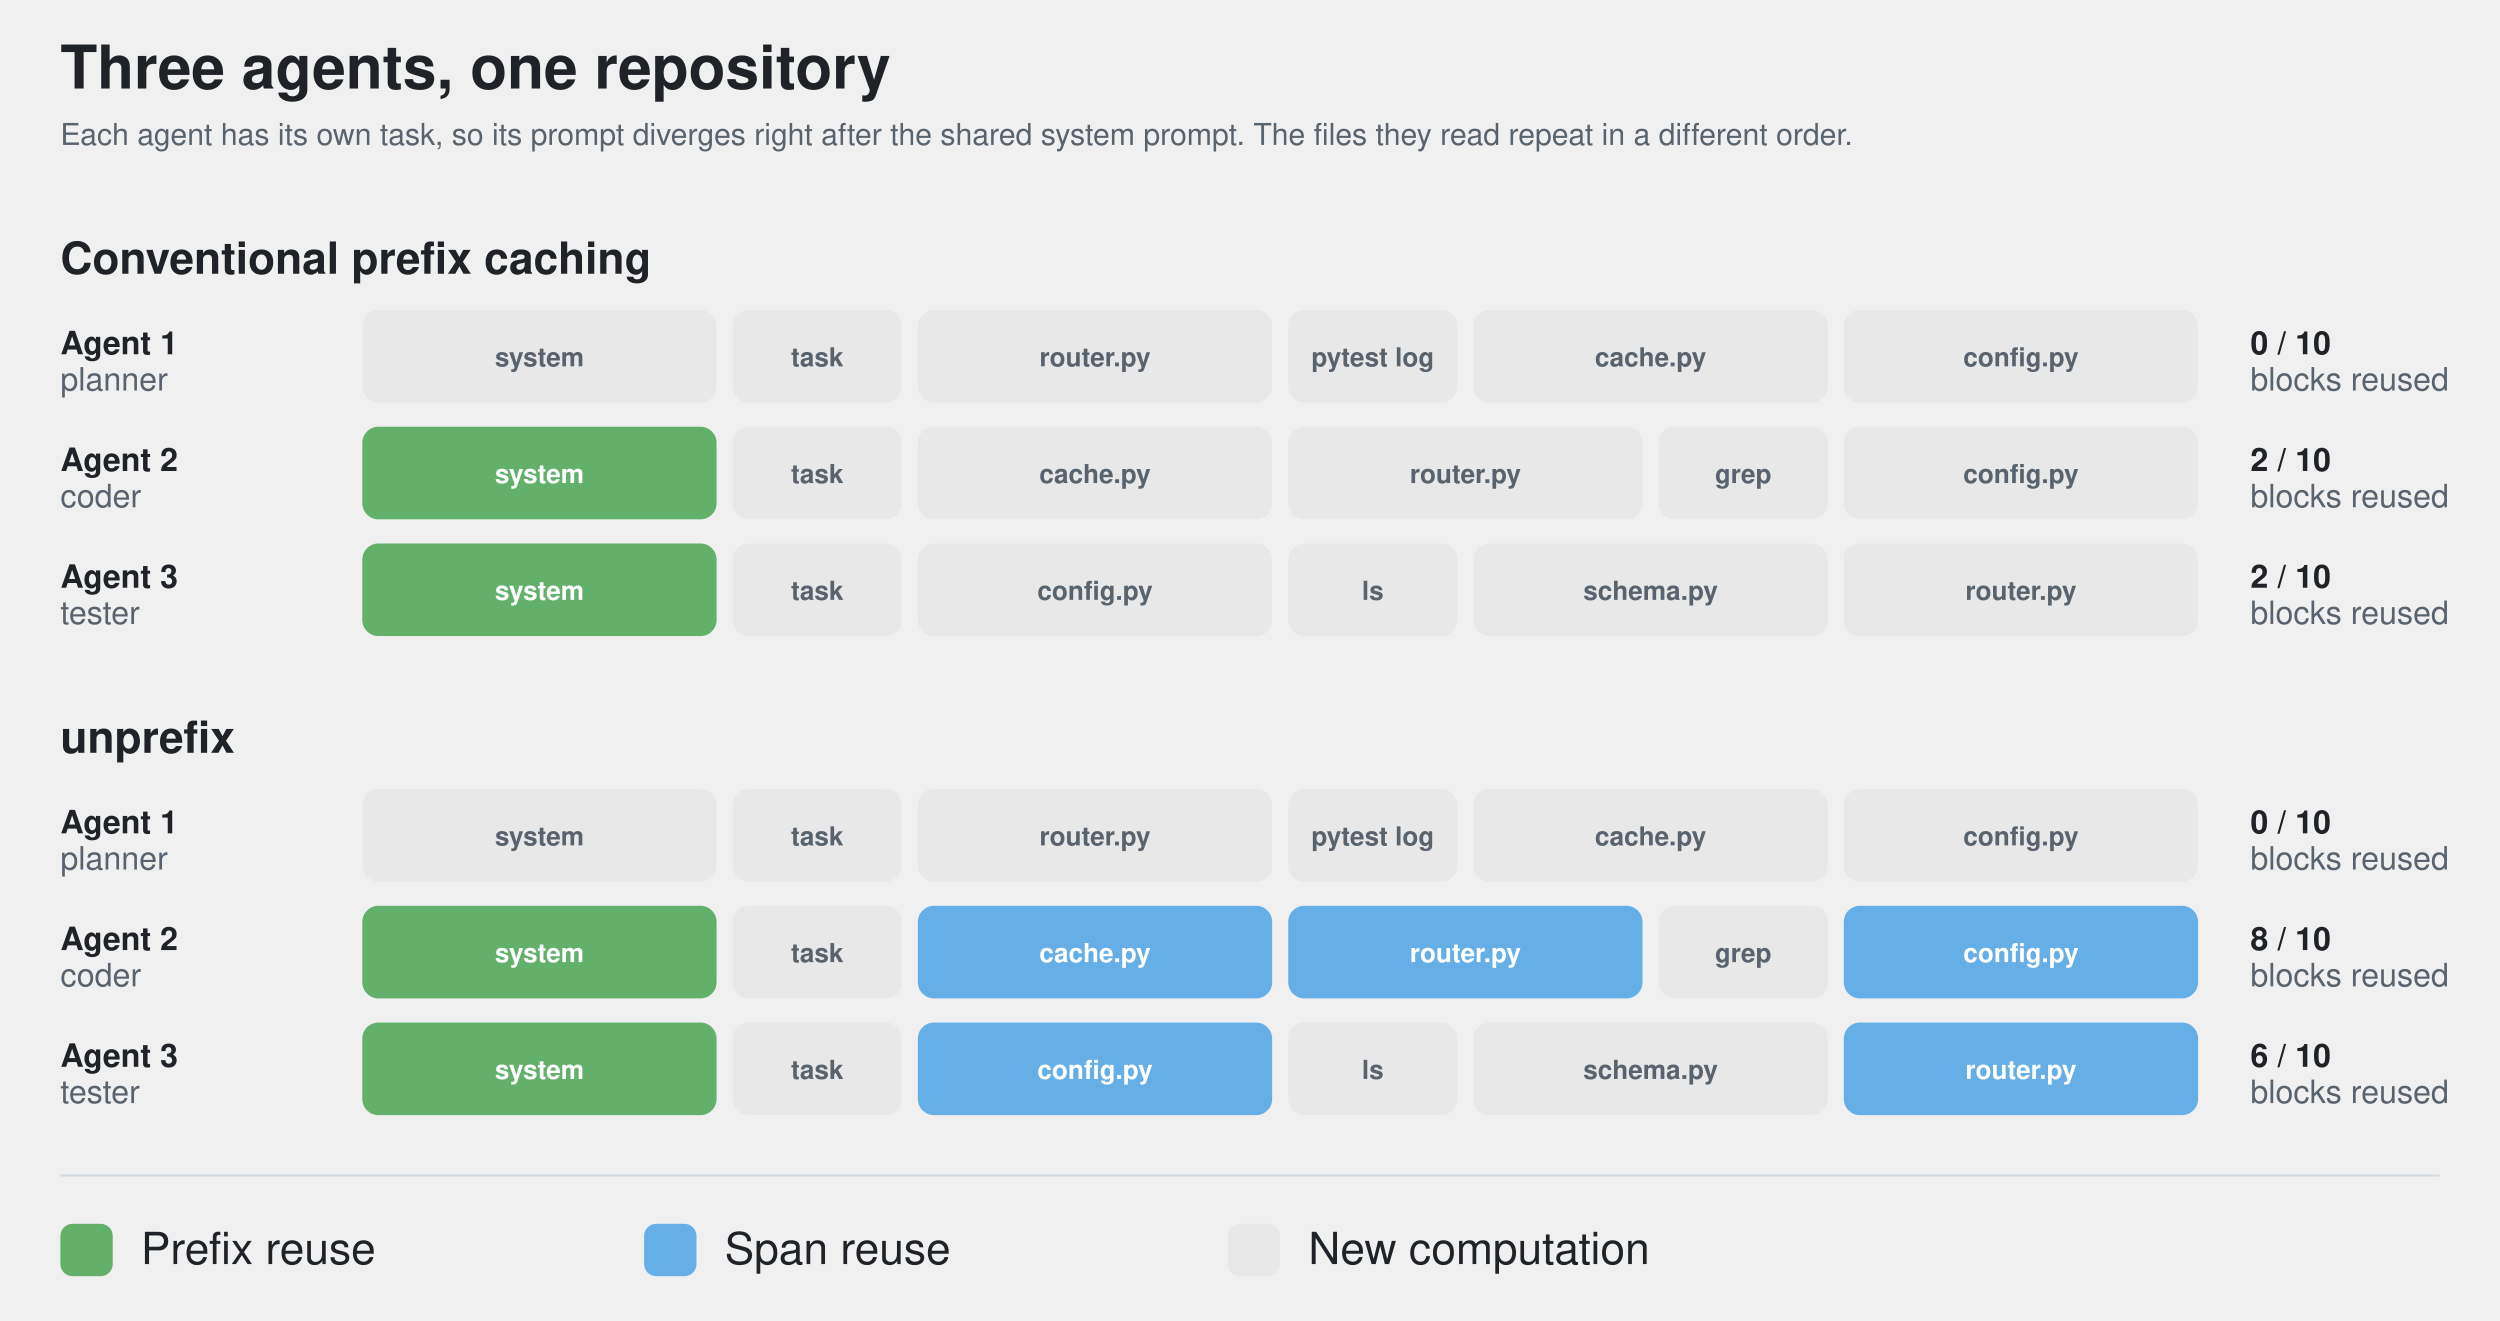
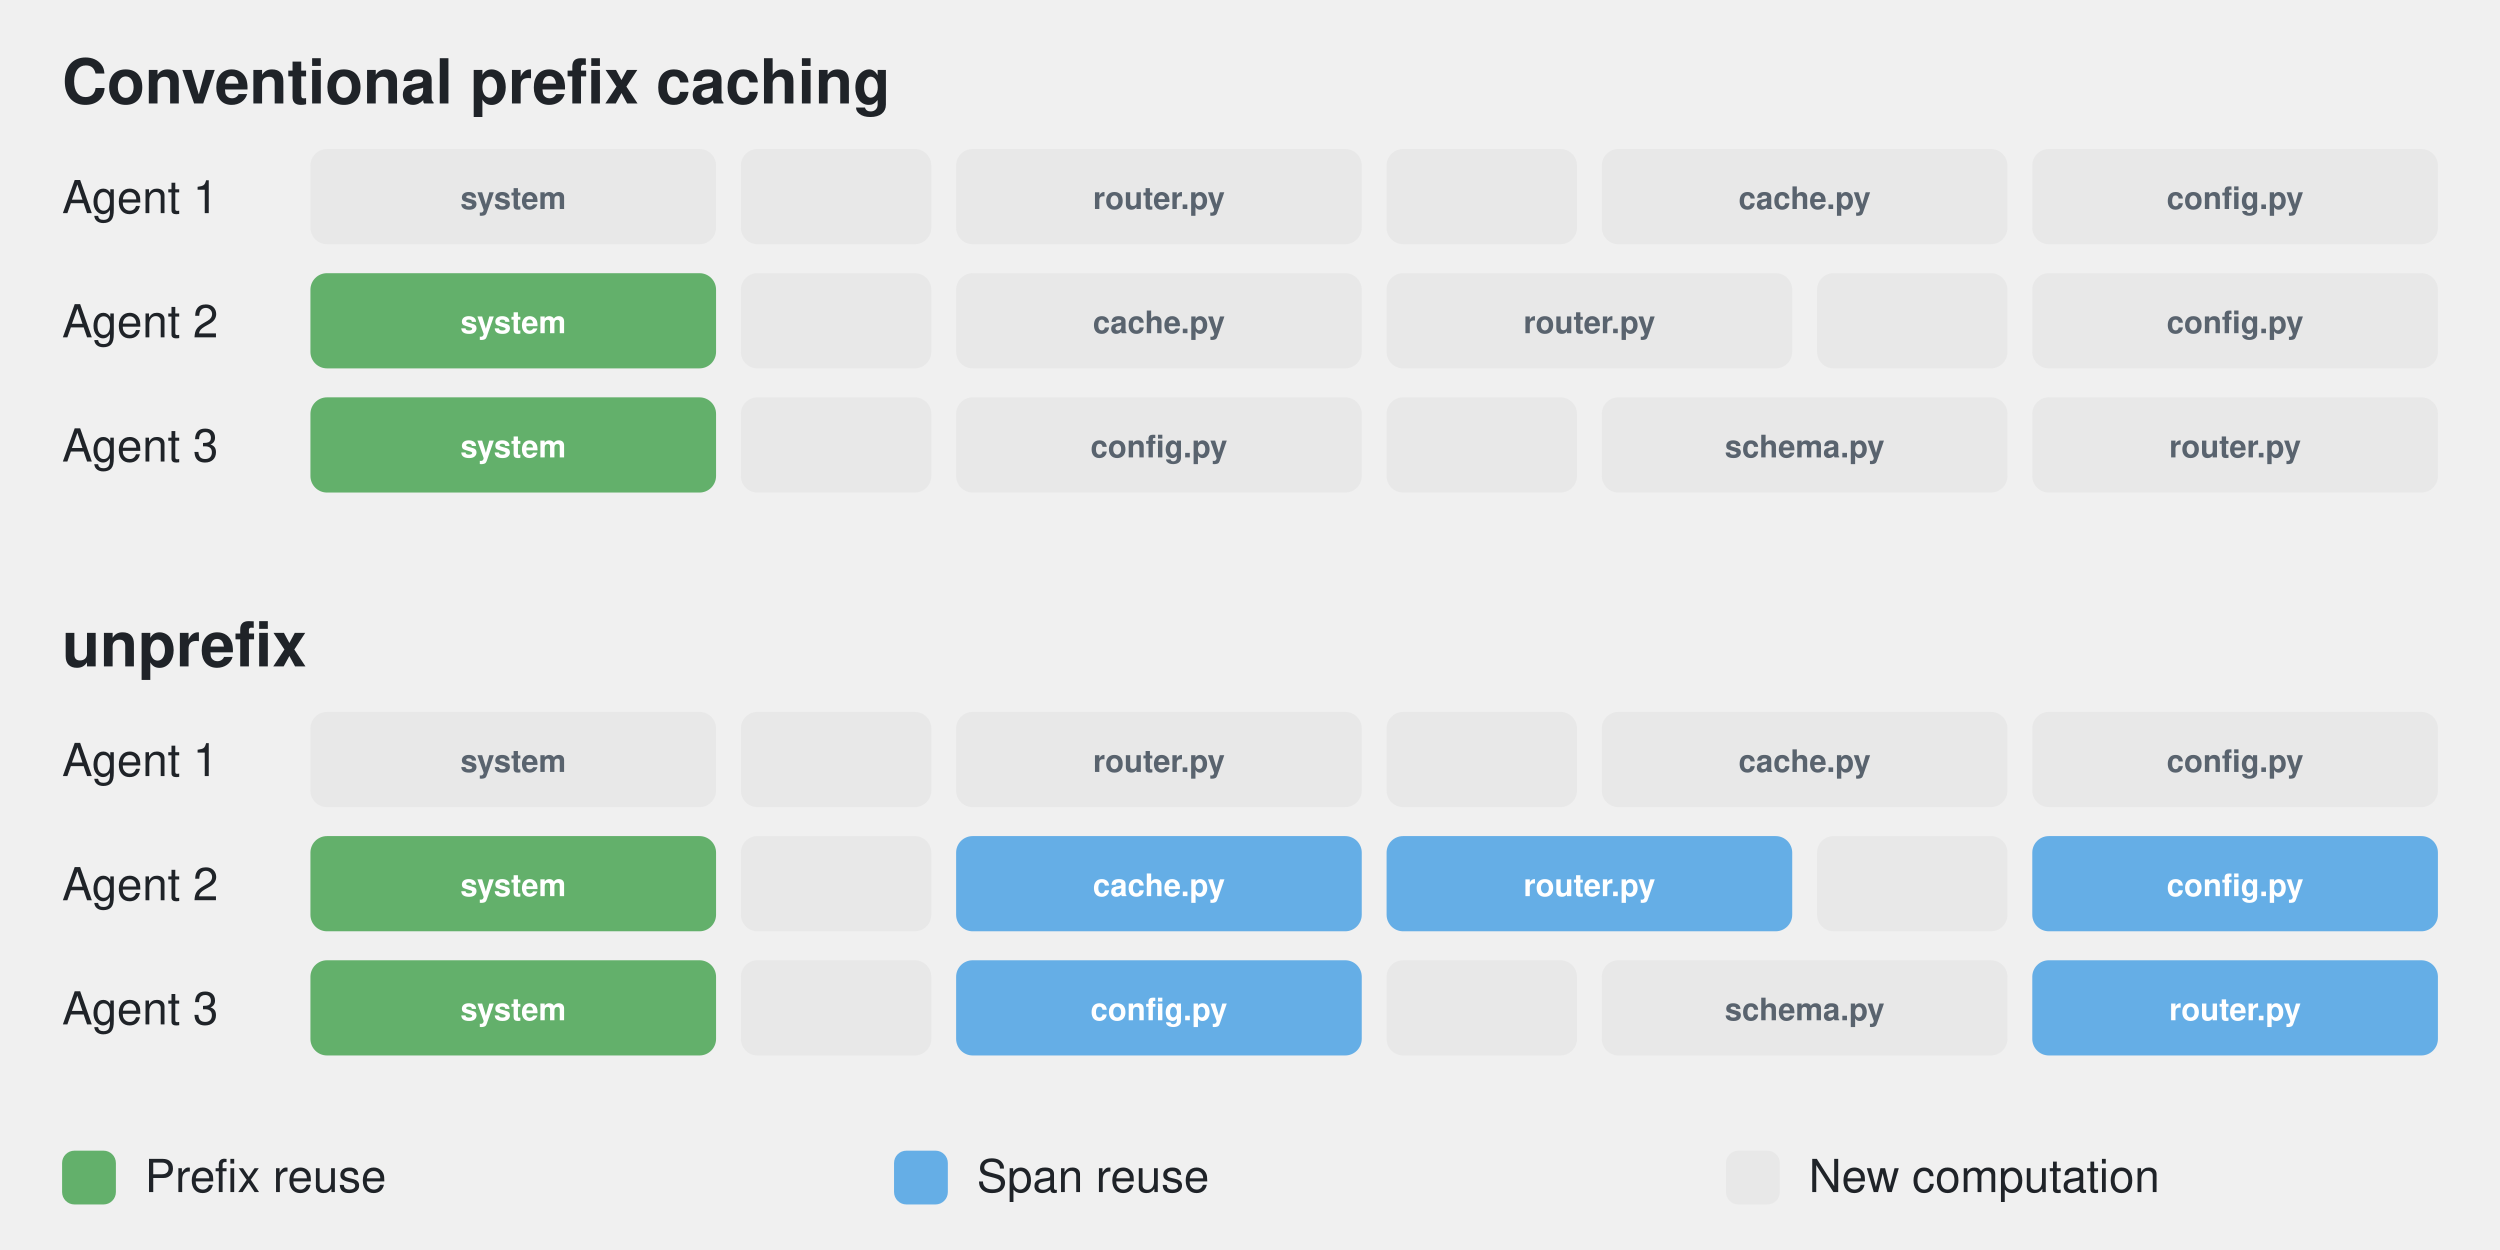
- <svg xmlns="http://www.w3.org/2000/svg" width="1242" height="656" viewBox="0 0 1242 656">
+ <svg xmlns="http://www.w3.org/2000/svg" width="1208" height="604" viewBox="0 0 1208 604">
  <style>
text{font-family:-apple-system,BlinkMacSystemFont,'Segoe UI',Helvetica,Arial,sans-serif;fill:#1f2328}
.t{font-size:30px;font-weight:700}
.s{font-size:15px;fill:#59636e}
.l{font-size:22px}
- .b{font-size:13px;font-weight:600;fill:#1f2328}
+ .b{font-size:15px;font-weight:600;fill:#1f2328}
.p{fill:#63b06b} .r{fill:#65aee6} .n{fill:#e8e8e8}
.bp{fill:#fff} .br{fill:#fff} .bn{fill:#59636e}
.k{font-size:16px;font-weight:700} .dim{fill:#59636e;font-weight:400}
.ln{stroke:#d1d9e0;stroke-width:1}
@media (prefers-color-scheme:dark){
text,.b{fill:#e6edf3} .s,.bn,.dim{fill:#9198a1}
.p{fill:#3f8f47} .r{fill:#3d8fd1} .n{fill:#2d333b}
.ln{stroke:#3d444d}
}
</style>
-   <text class="t" x="30" y="44">Three agents, one repository</text>
-   <text class="s" x="30" y="72">Each agent has its own task, so its prompt diverges right after the shared system prompt. The files they read repeat in a different order.</text>
-   <text class="k" x="30" y="136" style="font-size:22px">Conventional prefix caching</text>
-   <text class="k" x="30" y="176">Agent 1</text>
-   <text class="k dim" x="30" y="194">planner</text>
-   <rect class="n" x="180" y="154" width="176" height="46" rx="8" />
-   <text class="b bn" x="268.0" y="182" text-anchor="middle">system</text>
-   <rect class="n" x="364" y="154" width="84" height="46" rx="8" />
-   <text class="b bn" x="406.0" y="182" text-anchor="middle">task</text>
-   <rect class="n" x="456" y="154" width="176" height="46" rx="8" />
-   <text class="b bn" x="544.0" y="182" text-anchor="middle">router.py</text>
-   <rect class="n" x="640" y="154" width="84" height="46" rx="8" />
-   <text class="b bn" x="682.0" y="182" text-anchor="middle">pytest log</text>
-   <rect class="n" x="732" y="154" width="176" height="46" rx="8" />
-   <text class="b bn" x="820.0" y="182" text-anchor="middle">cache.py</text>
-   <rect class="n" x="916" y="154" width="176" height="46" rx="8" />
-   <text class="b bn" x="1004.0" y="182" text-anchor="middle">config.py</text>
-   <text class="k" x="1118" y="176">0 / 10</text>
-   <text class="k dim" x="1118" y="194">blocks reused</text>
-   <text class="k" x="30" y="234">Agent 2</text>
-   <text class="k dim" x="30" y="252">coder</text>
-   <rect class="p" x="180" y="212" width="176" height="46" rx="8" />
-   <text class="b bp" x="268.0" y="240" text-anchor="middle">system</text>
-   <rect class="n" x="364" y="212" width="84" height="46" rx="8" />
-   <text class="b bn" x="406.0" y="240" text-anchor="middle">task</text>
-   <rect class="n" x="456" y="212" width="176" height="46" rx="8" />
-   <text class="b bn" x="544.0" y="240" text-anchor="middle">cache.py</text>
-   <rect class="n" x="640" y="212" width="176" height="46" rx="8" />
-   <text class="b bn" x="728.0" y="240" text-anchor="middle">router.py</text>
-   <rect class="n" x="824" y="212" width="84" height="46" rx="8" />
-   <text class="b bn" x="866.0" y="240" text-anchor="middle">grep</text>
-   <rect class="n" x="916" y="212" width="176" height="46" rx="8" />
-   <text class="b bn" x="1004.0" y="240" text-anchor="middle">config.py</text>
-   <text class="k" x="1118" y="234">2 / 10</text>
-   <text class="k dim" x="1118" y="252">blocks reused</text>
-   <text class="k" x="30" y="292">Agent 3</text>
-   <text class="k dim" x="30" y="310">tester</text>
-   <rect class="p" x="180" y="270" width="176" height="46" rx="8" />
-   <text class="b bp" x="268.0" y="298" text-anchor="middle">system</text>
-   <rect class="n" x="364" y="270" width="84" height="46" rx="8" />
-   <text class="b bn" x="406.0" y="298" text-anchor="middle">task</text>
-   <rect class="n" x="456" y="270" width="176" height="46" rx="8" />
-   <text class="b bn" x="544.0" y="298" text-anchor="middle">config.py</text>
-   <rect class="n" x="640" y="270" width="84" height="46" rx="8" />
-   <text class="b bn" x="682.0" y="298" text-anchor="middle">ls</text>
-   <rect class="n" x="732" y="270" width="176" height="46" rx="8" />
-   <text class="b bn" x="820.0" y="298" text-anchor="middle">schema.py</text>
-   <rect class="n" x="916" y="270" width="176" height="46" rx="8" />
-   <text class="b bn" x="1004.0" y="298" text-anchor="middle">router.py</text>
-   <text class="k" x="1118" y="292">2 / 10</text>
-   <text class="k dim" x="1118" y="310">blocks reused</text>
-   <text class="k" x="30" y="374" style="font-size:22px">unprefix</text>
-   <text class="k" x="30" y="414">Agent 1</text>
-   <text class="k dim" x="30" y="432">planner</text>
-   <rect class="n" x="180" y="392" width="176" height="46" rx="8" />
-   <text class="b bn" x="268.0" y="420" text-anchor="middle">system</text>
-   <rect class="n" x="364" y="392" width="84" height="46" rx="8" />
-   <text class="b bn" x="406.0" y="420" text-anchor="middle">task</text>
-   <rect class="n" x="456" y="392" width="176" height="46" rx="8" />
-   <text class="b bn" x="544.0" y="420" text-anchor="middle">router.py</text>
-   <rect class="n" x="640" y="392" width="84" height="46" rx="8" />
-   <text class="b bn" x="682.0" y="420" text-anchor="middle">pytest log</text>
-   <rect class="n" x="732" y="392" width="176" height="46" rx="8" />
-   <text class="b bn" x="820.0" y="420" text-anchor="middle">cache.py</text>
-   <rect class="n" x="916" y="392" width="176" height="46" rx="8" />
-   <text class="b bn" x="1004.0" y="420" text-anchor="middle">config.py</text>
-   <text class="k" x="1118" y="414">0 / 10</text>
-   <text class="k dim" x="1118" y="432">blocks reused</text>
-   <text class="k" x="30" y="472">Agent 2</text>
-   <text class="k dim" x="30" y="490">coder</text>
-   <rect class="p" x="180" y="450" width="176" height="46" rx="8" />
-   <text class="b bp" x="268.0" y="478" text-anchor="middle">system</text>
-   <rect class="n" x="364" y="450" width="84" height="46" rx="8" />
-   <text class="b bn" x="406.0" y="478" text-anchor="middle">task</text>
-   <rect class="r" x="456" y="450" width="176" height="46" rx="8" />
-   <text class="b br" x="544.0" y="478" text-anchor="middle">cache.py</text>
-   <rect class="r" x="640" y="450" width="176" height="46" rx="8" />
-   <text class="b br" x="728.0" y="478" text-anchor="middle">router.py</text>
-   <rect class="n" x="824" y="450" width="84" height="46" rx="8" />
-   <text class="b bn" x="866.0" y="478" text-anchor="middle">grep</text>
-   <rect class="r" x="916" y="450" width="176" height="46" rx="8" />
-   <text class="b br" x="1004.0" y="478" text-anchor="middle">config.py</text>
-   <text class="k" x="1118" y="472">8 / 10</text>
-   <text class="k dim" x="1118" y="490">blocks reused</text>
-   <text class="k" x="30" y="530">Agent 3</text>
-   <text class="k dim" x="30" y="548">tester</text>
-   <rect class="p" x="180" y="508" width="176" height="46" rx="8" />
-   <text class="b bp" x="268.0" y="536" text-anchor="middle">system</text>
-   <rect class="n" x="364" y="508" width="84" height="46" rx="8" />
-   <text class="b bn" x="406.0" y="536" text-anchor="middle">task</text>
-   <rect class="r" x="456" y="508" width="176" height="46" rx="8" />
-   <text class="b br" x="544.0" y="536" text-anchor="middle">config.py</text>
-   <rect class="n" x="640" y="508" width="84" height="46" rx="8" />
-   <text class="b bn" x="682.0" y="536" text-anchor="middle">ls</text>
-   <rect class="n" x="732" y="508" width="176" height="46" rx="8" />
-   <text class="b bn" x="820.0" y="536" text-anchor="middle">schema.py</text>
-   <rect class="r" x="916" y="508" width="176" height="46" rx="8" />
-   <text class="b br" x="1004.0" y="536" text-anchor="middle">router.py</text>
-   <text class="k" x="1118" y="530">6 / 10</text>
-   <text class="k dim" x="1118" y="548">blocks reused</text>
-   <line class="ln" x1="30" y1="584" x2="1212" y2="584" />
-   <rect class="p" x="30" y="608" width="26" height="26" rx="6" />
-   <text class="l" x="70" y="628">Prefix reuse</text>
-   <rect class="r" x="320" y="608" width="26" height="26" rx="6" />
-   <text class="l" x="360" y="628">Span reuse</text>
-   <rect class="n" x="610" y="608" width="26" height="26" rx="6" />
-   <text class="l" x="650" y="628">New computation</text>
+   <text class="t" x="30" y="50">Conventional prefix caching</text>
+   <text class="l" x="30" y="103">Agent 1</text>
+   <rect class="n" x="150" y="72" width="196" height="46" rx="8" />
+   <text class="b bn" x="248.0" y="101" text-anchor="middle">system</text>
+   <rect class="n" x="358" y="72" width="92" height="46" rx="8" />
+   <text class="b bn" x="404.0" y="101" text-anchor="middle" />
+   <rect class="n" x="462" y="72" width="196" height="46" rx="8" />
+   <text class="b bn" x="560.0" y="101" text-anchor="middle">router.py</text>
+   <rect class="n" x="670" y="72" width="92" height="46" rx="8" />
+   <text class="b bn" x="716.0" y="101" text-anchor="middle" />
+   <rect class="n" x="774" y="72" width="196" height="46" rx="8" />
+   <text class="b bn" x="872.0" y="101" text-anchor="middle">cache.py</text>
+   <rect class="n" x="982" y="72" width="196" height="46" rx="8" />
+   <text class="b bn" x="1080.0" y="101" text-anchor="middle">config.py</text>
+   <text class="l" x="30" y="163">Agent 2</text>
+   <rect class="p" x="150" y="132" width="196" height="46" rx="8" />
+   <text class="b bp" x="248.0" y="161" text-anchor="middle">system</text>
+   <rect class="n" x="358" y="132" width="92" height="46" rx="8" />
+   <text class="b bn" x="404.0" y="161" text-anchor="middle" />
+   <rect class="n" x="462" y="132" width="196" height="46" rx="8" />
+   <text class="b bn" x="560.0" y="161" text-anchor="middle">cache.py</text>
+   <rect class="n" x="670" y="132" width="196" height="46" rx="8" />
+   <text class="b bn" x="768.0" y="161" text-anchor="middle">router.py</text>
+   <rect class="n" x="878" y="132" width="92" height="46" rx="8" />
+   <text class="b bn" x="924.0" y="161" text-anchor="middle" />
+   <rect class="n" x="982" y="132" width="196" height="46" rx="8" />
+   <text class="b bn" x="1080.0" y="161" text-anchor="middle">config.py</text>
+   <text class="l" x="30" y="223">Agent 3</text>
+   <rect class="p" x="150" y="192" width="196" height="46" rx="8" />
+   <text class="b bp" x="248.0" y="221" text-anchor="middle">system</text>
+   <rect class="n" x="358" y="192" width="92" height="46" rx="8" />
+   <text class="b bn" x="404.0" y="221" text-anchor="middle" />
+   <rect class="n" x="462" y="192" width="196" height="46" rx="8" />
+   <text class="b bn" x="560.0" y="221" text-anchor="middle">config.py</text>
+   <rect class="n" x="670" y="192" width="92" height="46" rx="8" />
+   <text class="b bn" x="716.0" y="221" text-anchor="middle" />
+   <rect class="n" x="774" y="192" width="196" height="46" rx="8" />
+   <text class="b bn" x="872.0" y="221" text-anchor="middle">schema.py</text>
+   <rect class="n" x="982" y="192" width="196" height="46" rx="8" />
+   <text class="b bn" x="1080.0" y="221" text-anchor="middle">router.py</text>
+   <text class="t" x="30" y="322">unprefix</text>
+   <text class="l" x="30" y="375">Agent 1</text>
+   <rect class="n" x="150" y="344" width="196" height="46" rx="8" />
+   <text class="b bn" x="248.0" y="373" text-anchor="middle">system</text>
+   <rect class="n" x="358" y="344" width="92" height="46" rx="8" />
+   <text class="b bn" x="404.0" y="373" text-anchor="middle" />
+   <rect class="n" x="462" y="344" width="196" height="46" rx="8" />
+   <text class="b bn" x="560.0" y="373" text-anchor="middle">router.py</text>
+   <rect class="n" x="670" y="344" width="92" height="46" rx="8" />
+   <text class="b bn" x="716.0" y="373" text-anchor="middle" />
+   <rect class="n" x="774" y="344" width="196" height="46" rx="8" />
+   <text class="b bn" x="872.0" y="373" text-anchor="middle">cache.py</text>
+   <rect class="n" x="982" y="344" width="196" height="46" rx="8" />
+   <text class="b bn" x="1080.0" y="373" text-anchor="middle">config.py</text>
+   <text class="l" x="30" y="435">Agent 2</text>
+   <rect class="p" x="150" y="404" width="196" height="46" rx="8" />
+   <text class="b bp" x="248.0" y="433" text-anchor="middle">system</text>
+   <rect class="n" x="358" y="404" width="92" height="46" rx="8" />
+   <text class="b bn" x="404.0" y="433" text-anchor="middle" />
+   <rect class="r" x="462" y="404" width="196" height="46" rx="8" />
+   <text class="b br" x="560.0" y="433" text-anchor="middle">cache.py</text>
+   <rect class="r" x="670" y="404" width="196" height="46" rx="8" />
+   <text class="b br" x="768.0" y="433" text-anchor="middle">router.py</text>
+   <rect class="n" x="878" y="404" width="92" height="46" rx="8" />
+   <text class="b bn" x="924.0" y="433" text-anchor="middle" />
+   <rect class="r" x="982" y="404" width="196" height="46" rx="8" />
+   <text class="b br" x="1080.0" y="433" text-anchor="middle">config.py</text>
+   <text class="l" x="30" y="495">Agent 3</text>
+   <rect class="p" x="150" y="464" width="196" height="46" rx="8" />
+   <text class="b bp" x="248.0" y="493" text-anchor="middle">system</text>
+   <rect class="n" x="358" y="464" width="92" height="46" rx="8" />
+   <text class="b bn" x="404.0" y="493" text-anchor="middle" />
+   <rect class="r" x="462" y="464" width="196" height="46" rx="8" />
+   <text class="b br" x="560.0" y="493" text-anchor="middle">config.py</text>
+   <rect class="n" x="670" y="464" width="92" height="46" rx="8" />
+   <text class="b bn" x="716.0" y="493" text-anchor="middle" />
+   <rect class="n" x="774" y="464" width="196" height="46" rx="8" />
+   <text class="b bn" x="872.0" y="493" text-anchor="middle">schema.py</text>
+   <rect class="r" x="982" y="464" width="196" height="46" rx="8" />
+   <text class="b br" x="1080.0" y="493" text-anchor="middle">router.py</text>
+   <rect class="p" x="30" y="556" width="26" height="26" rx="6" />
+   <text class="l" x="70" y="576">Prefix reuse</text>
+   <rect class="r" x="432" y="556" width="26" height="26" rx="6" />
+   <text class="l" x="472" y="576">Span reuse</text>
+   <rect class="n" x="834" y="556" width="26" height="26" rx="6" />
+   <text class="l" x="874" y="576">New computation</text>
</svg>
